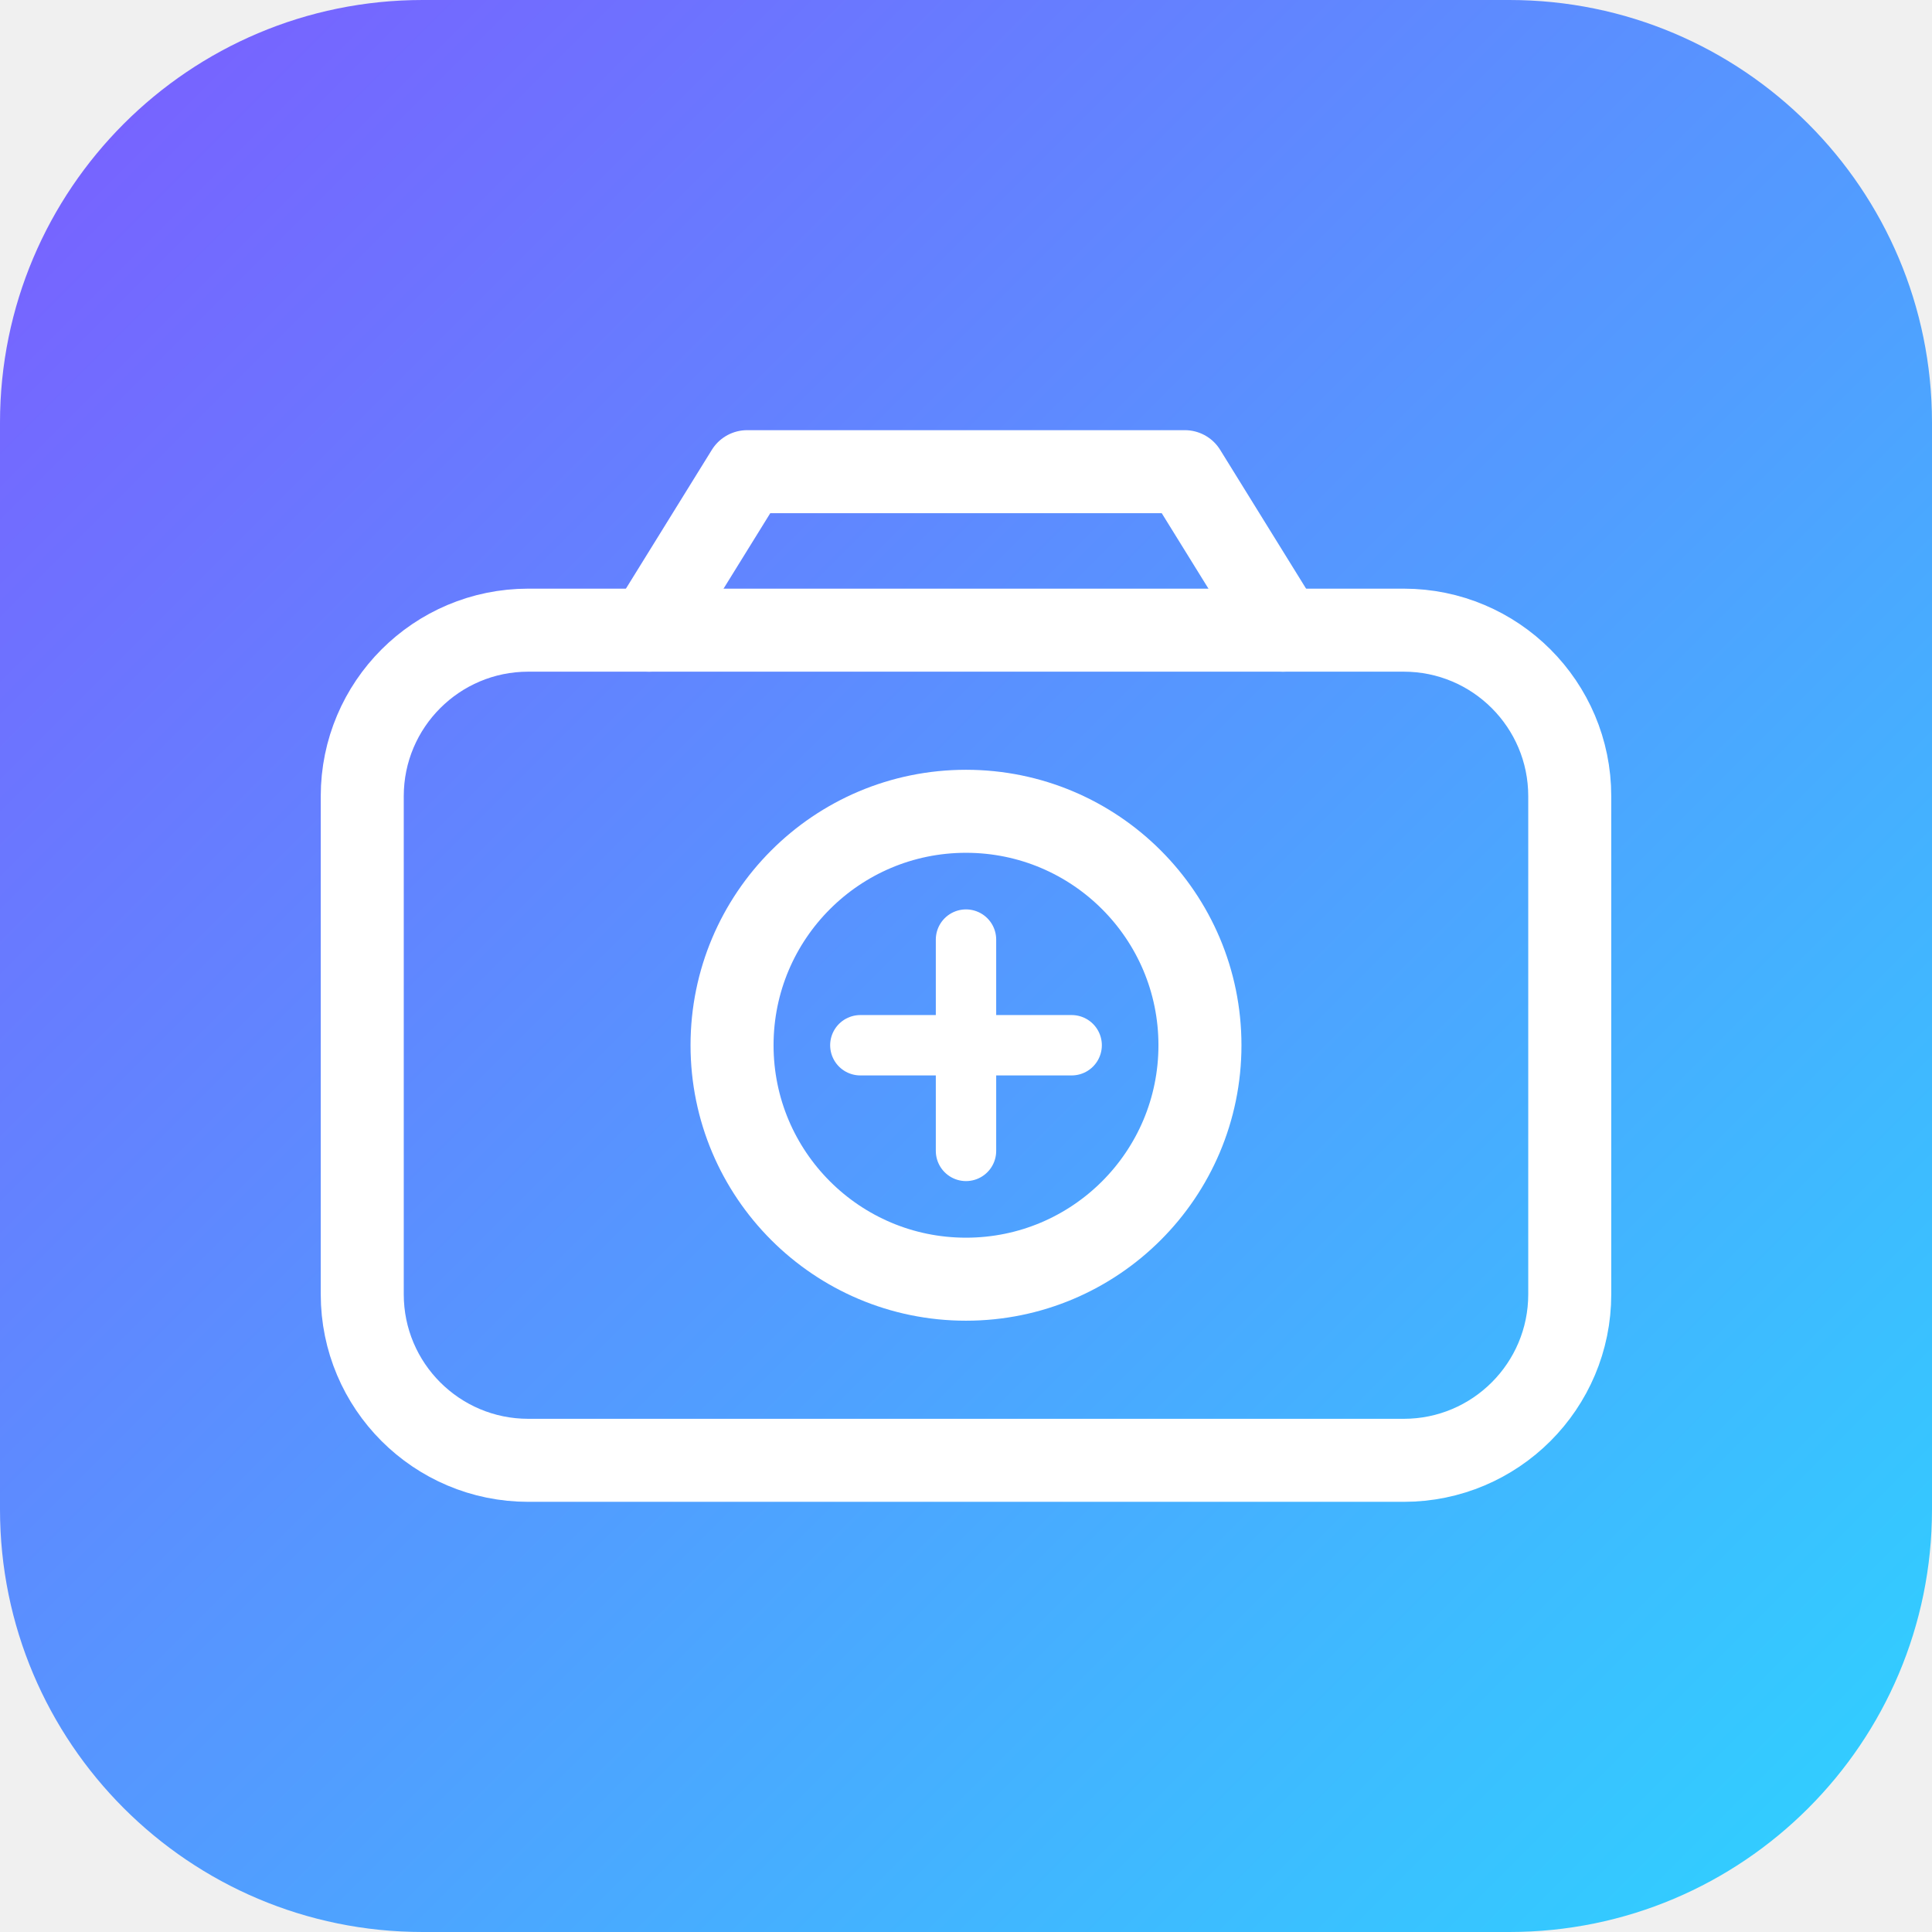
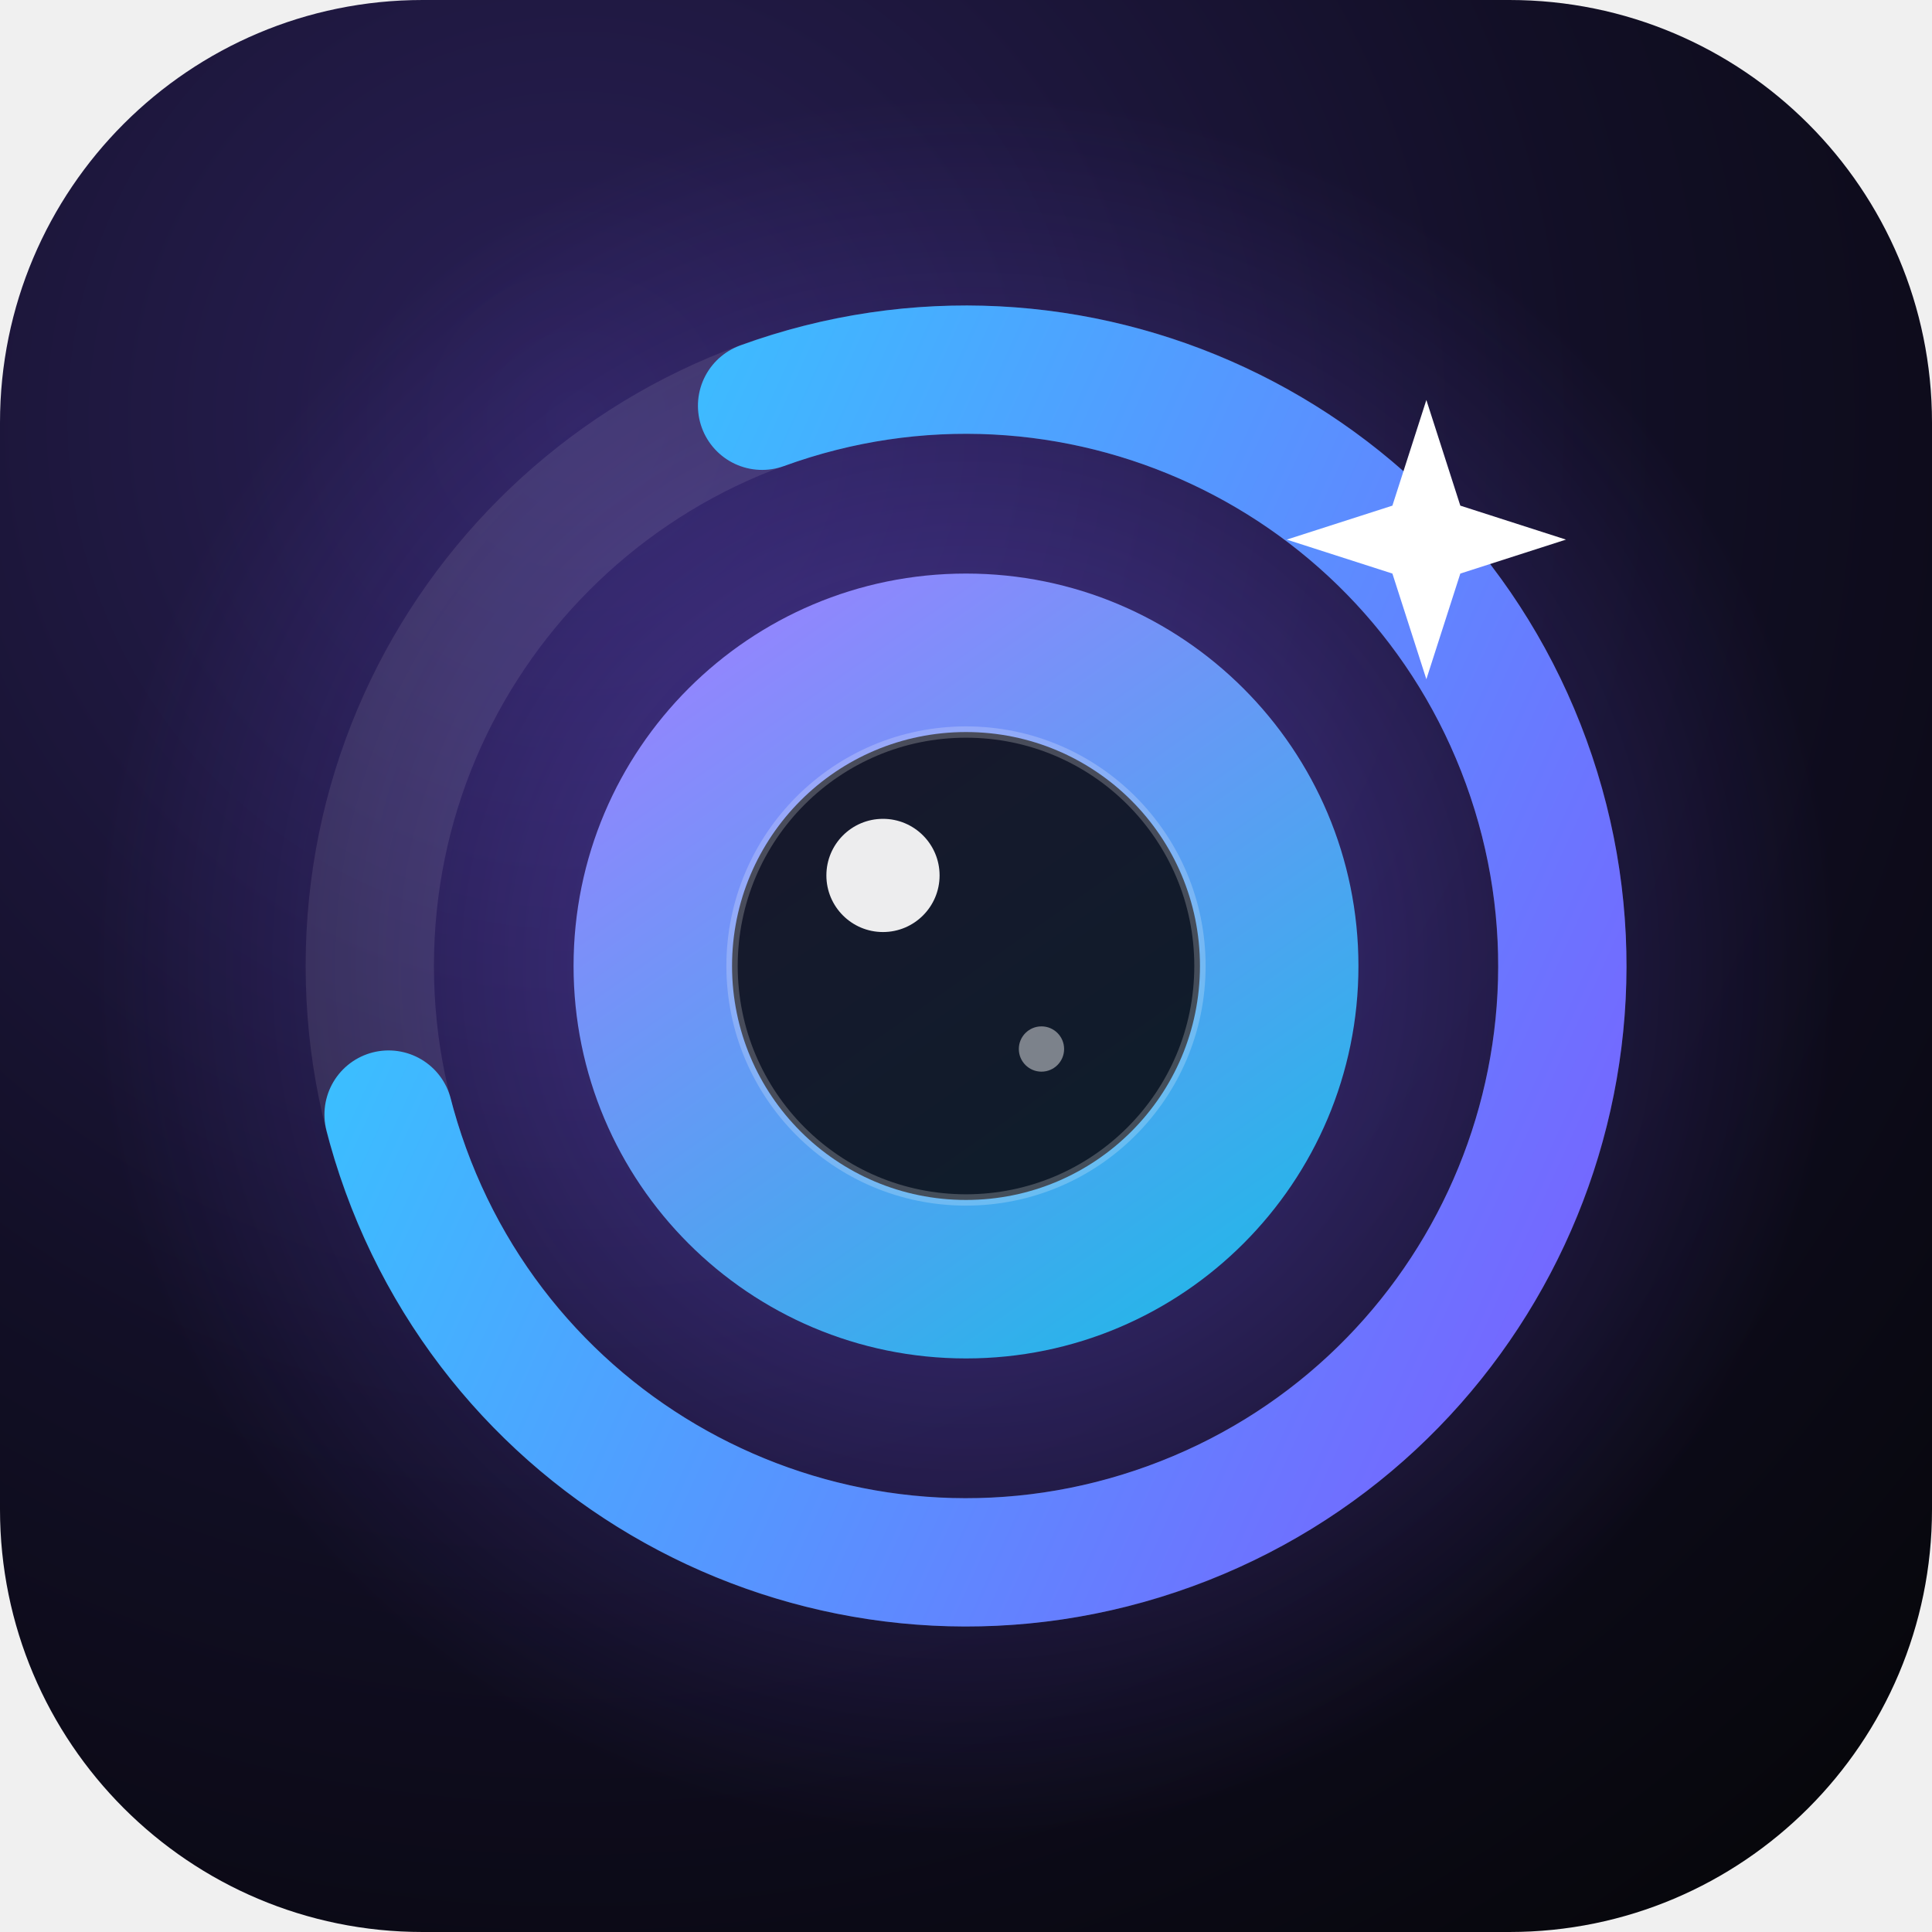
<svg xmlns="http://www.w3.org/2000/svg" viewBox="0 0 512 512">
  <defs>
-     <linearGradient id="bg" x1="0%" y1="0%" x2="100%" y2="100%">
+     <radialGradient id="bg" cx="30%" cy="22%" r="95%">
+       <stop offset="0%" stop-color="#2A2057" />
+       <stop offset="55%" stop-color="#120F26" />
+       <stop offset="100%" stop-color="#07070C" />
+     </radialGradient>
+     <linearGradient id="ring" x1="0%" y1="100%" x2="100%" y2="0%">
      <stop offset="0%" stop-color="#7C5CFF" />
      <stop offset="100%" stop-color="#2DD4FF" />
    </linearGradient>
+     <linearGradient id="lens" x1="15%" y1="0%" x2="85%" y2="100%">
+       <stop offset="0%" stop-color="#9B82FF" />
+       <stop offset="100%" stop-color="#1FB8E8" />
+     </linearGradient>
+     <radialGradient id="glow" cx="50%" cy="50%" r="50%">
+       <stop offset="0%" stop-color="#7C5CFF" stop-opacity="0.45" />
+       <stop offset="100%" stop-color="#7C5CFF" stop-opacity="0" />
+     </radialGradient>
  </defs>
  <rect width="512" height="512" rx="112" fill="url(#bg)" />
-   <g transform="translate(256 237) scale(1)" fill="none" stroke="#fff" stroke-width="22" stroke-linecap="round" stroke-linejoin="round">
-     <rect x="-160" y="-70" width="320" height="220" rx="44" />
-     <path d="M-84 -70L-58 -112H58L84 -70" />
-     <circle cx="0" cy="40" r="62" />
-     <path d="M0 12v56M-28 40h56" stroke-width="16" />
+   <g transform="translate(256 256) scale(1)">
+     <circle r="230" fill="url(#glow)" />
+     <circle r="158" fill="none" stroke="#FFFFFF" stroke-opacity="0.09" stroke-width="34" />
+     <circle r="158" fill="none" stroke="url(#ring)" stroke-width="34" stroke-linecap="round" stroke-dasharray="760 1000" transform="rotate(-110)" />
+     <circle r="104" fill="url(#lens)" />
+     <circle r="62" fill="#0A0A12" fill-opacity="0.88" />
+     <circle r="62" fill="none" stroke="#FFFFFF" stroke-opacity="0.22" stroke-width="3" />
+     <circle cx="-22" cy="-24" r="15" fill="#FFFFFF" fill-opacity="0.92" />
+     <circle cx="20" cy="22" r="6" fill="#FFFFFF" fill-opacity="0.45" />
+     <path d="M122 -150 l9 28 28 9 -28 9 -9 28 -9 -28 -28 -9 28 -9z" fill="#FFFFFF" />
  </g>
</svg>
